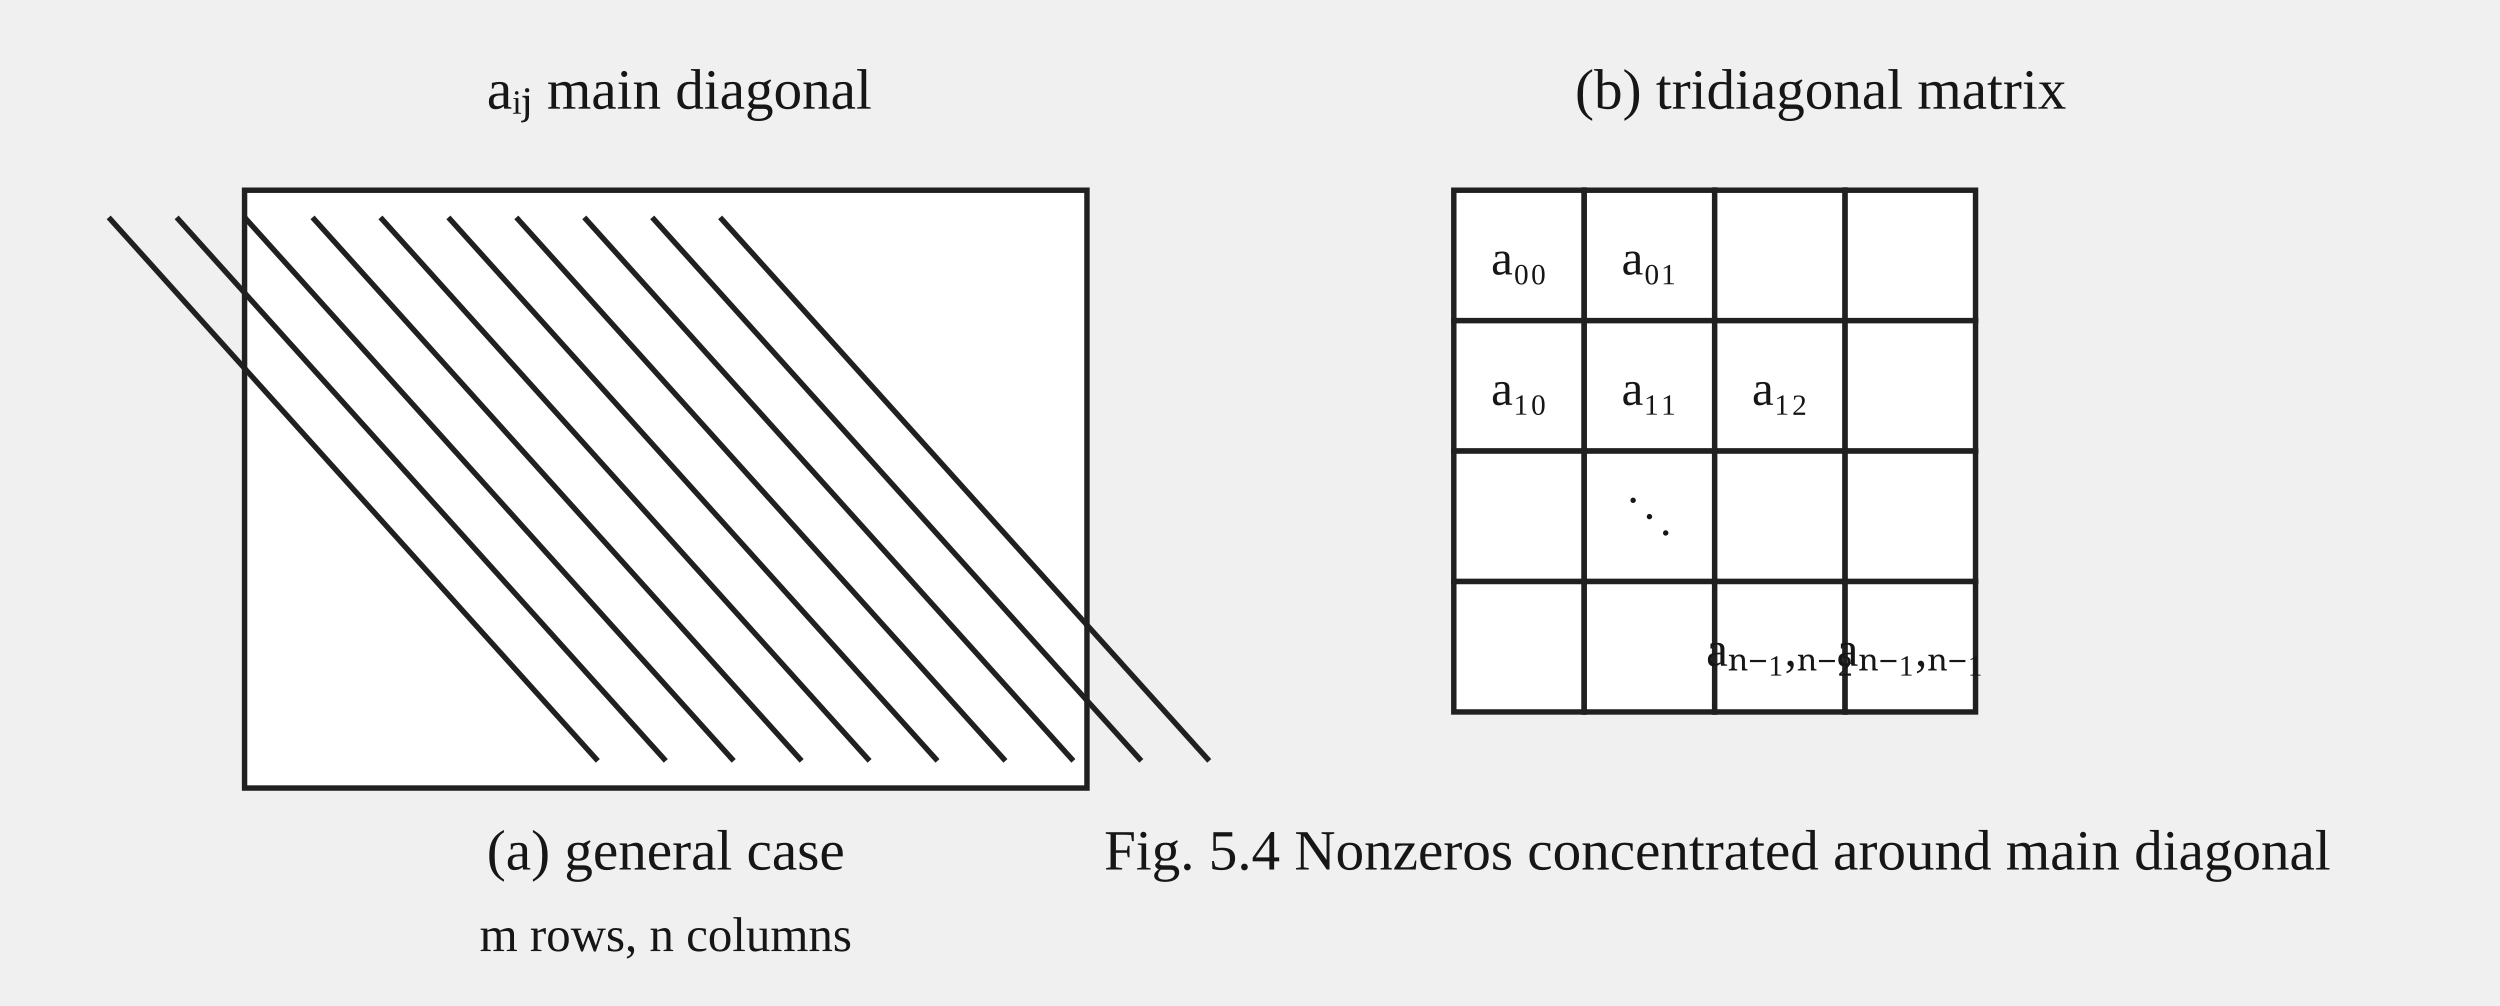
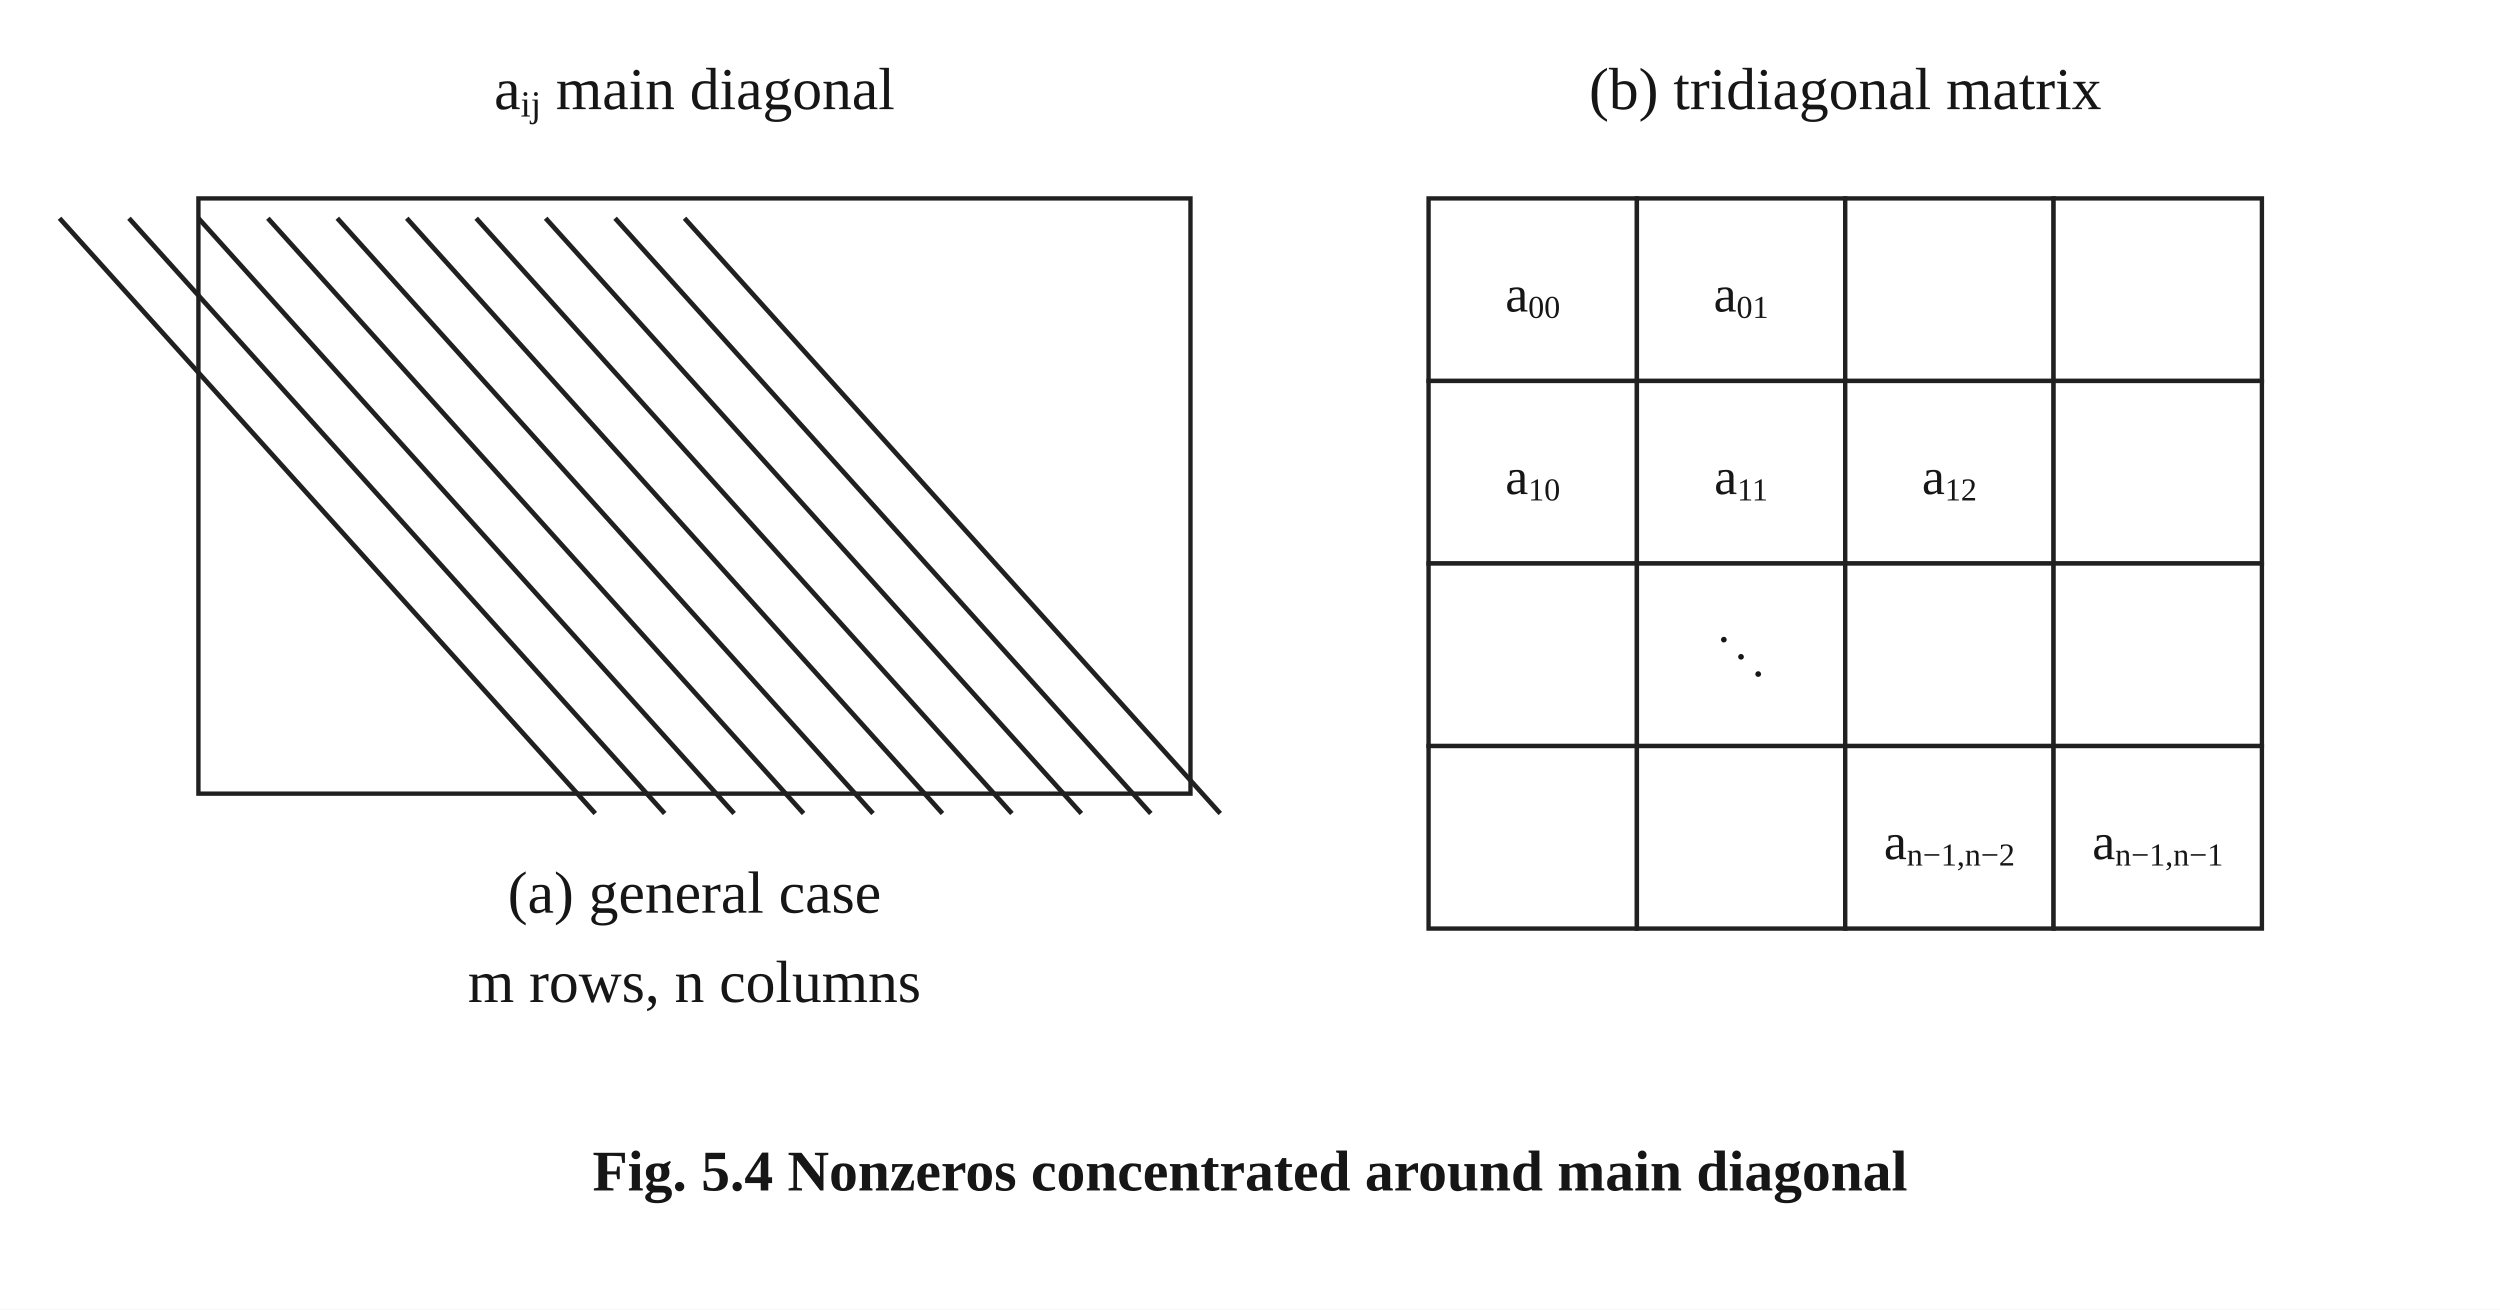
- <svg xmlns="http://www.w3.org/2000/svg" width="920" height="370" viewBox="0 0 920 370">
-   <defs>
-     <marker id="arrow" markerWidth="8" markerHeight="8" refX="7" refY="3" orient="auto">
-       <path d="M0,0 L0,6 L8,3 z" fill="#202020" />
-     </marker>
-   </defs>
-   <style>text{font-family:"Times New Roman","Noto Serif CJK SC",serif;fill:#161616} .s{font-size:18px} .m{font-size:21px} .b{font-size:24px;font-weight:bold} .line{stroke:#202020;stroke-width:2;fill:none} .arrow{stroke:#202020;stroke-width:2;fill:none;marker-end:url(#arrow)} .box{stroke:#202020;stroke-width:2;fill:#fff}</style>
-   <text x="250" y="40" class="m" text-anchor="middle">aᵢⱼ main diagonal</text>
-   <text x="670" y="40" class="m" text-anchor="middle">(b) tridiagonal matrix</text>
-   <rect class="box" x="90" y="70" width="310" height="220" />
-   <line class="line" x1="40" y1="80" x2="220" y2="280" />
-   <line class="line" x1="65" y1="80" x2="245" y2="280" />
-   <line class="line" x1="90" y1="80" x2="270" y2="280" />
-   <line class="line" x1="115" y1="80" x2="295" y2="280" />
-   <line class="line" x1="140" y1="80" x2="320" y2="280" />
-   <line class="line" x1="165" y1="80" x2="345" y2="280" />
-   <line class="line" x1="190" y1="80" x2="370" y2="280" />
-   <line class="line" x1="215" y1="80" x2="395" y2="280" />
-   <line class="line" x1="240" y1="80" x2="420" y2="280" />
-   <line class="line" x1="265" y1="80" x2="445" y2="280" />
-   <text x="245" y="320" class="m" text-anchor="middle">(a) general case</text>
-   <text x="245" y="350" class="s" text-anchor="middle">m rows, n columns</text>
-   <rect class="box" x="535" y="70" width="48" height="48" />
-   <rect class="box" x="583" y="70" width="48" height="48" />
-   <rect class="box" x="631" y="70" width="48" height="48" />
-   <rect class="box" x="679" y="70" width="48" height="48" />
-   <rect class="box" x="535" y="118" width="48" height="48" />
-   <rect class="box" x="583" y="118" width="48" height="48" />
-   <rect class="box" x="631" y="118" width="48" height="48" />
-   <rect class="box" x="679" y="118" width="48" height="48" />
-   <rect class="box" x="535" y="166" width="48" height="48" />
-   <rect class="box" x="583" y="166" width="48" height="48" />
-   <rect class="box" x="631" y="166" width="48" height="48" />
-   <rect class="box" x="679" y="166" width="48" height="48" />
-   <rect class="box" x="535" y="214" width="48" height="48" />
-   <rect class="box" x="583" y="214" width="48" height="48" />
-   <rect class="box" x="631" y="214" width="48" height="48" />
-   <rect class="box" x="679" y="214" width="48" height="48" />
-   <text x="559.0" y="101" class="s" text-anchor="middle">a₀₀</text>
-   <text x="607.0" y="101" class="s" text-anchor="middle">a₀₁</text>
-   <text x="559.0" y="149" class="s" text-anchor="middle">a₁₀</text>
-   <text x="607.0" y="149" class="s" text-anchor="middle">a₁₁</text>
-   <text x="655.0" y="149" class="s" text-anchor="middle">a₁₂</text>
-   <text x="607.0" y="197" class="s" text-anchor="middle">⋱</text>
-   <text x="655.0" y="245" class="s" text-anchor="middle">aₙ₋₁,ₙ₋₂</text>
-   <text x="703.0" y="245" class="s" text-anchor="middle">aₙ₋₁,ₙ₋₁</text>
-   <text x="632" y="320" class="m" text-anchor="middle">Fig. 5.4  Nonzeros concentrated around main diagonal</text>
+ <svg xmlns="http://www.w3.org/2000/svg" width="1260" height="660" viewBox="0 0 1260 660" role="img" aria-labelledby="title desc">
+   <style>
+   .canvas { fill: #fff; }
+   text { fill: #161616; font-family: "Times New Roman", "STIX Two Text", serif; }
+   .box { fill: #fff; stroke: #202020; stroke-width: 2.2; }
+   .line { stroke: #202020; stroke-width: 2.4; fill: none; }
+   .label { font-size: 30px; }
+   .cell { font-size: 26px; }
+   .caption { font-size: 29px; font-weight: bold; }
+   .sub { font-size: 0.62em; baseline-shift: sub; }
+ </style>
+   <rect class="canvas" width="1260" height="660" />
+   <text x="350" y="55" class="label" text-anchor="middle">a<tspan class="sub">ij</tspan> main diagonal</text>
+   <text x="930" y="55" class="label" text-anchor="middle">(b) tridiagonal matrix</text>
+   <rect class="box" x="100" y="100" width="500" height="300" />
+   <line class="line" x1="30" y1="110" x2="300" y2="410" />
+   <line class="line" x1="65" y1="110" x2="335" y2="410" />
+   <line class="line" x1="100" y1="110" x2="370" y2="410" />
+   <line class="line" x1="135" y1="110" x2="405" y2="410" />
+   <line class="line" x1="170" y1="110" x2="440" y2="410" />
+   <line class="line" x1="205" y1="110" x2="475" y2="410" />
+   <line class="line" x1="240" y1="110" x2="510" y2="410" />
+   <line class="line" x1="275" y1="110" x2="545" y2="410" />
+   <line class="line" x1="310" y1="110" x2="580" y2="410" />
+   <line class="line" x1="345" y1="110" x2="615" y2="410" />
+   <text x="350" y="460" class="label" text-anchor="middle">(a) general case</text>
+   <text x="350" y="505" class="label" text-anchor="middle">m rows, n columns</text>
+   <g aria-label="三对角矩阵示意">
+     <rect class="box" x="720" y="100" width="105" height="92" />
+     <rect class="box" x="825" y="100" width="105" height="92" />
+     <rect class="box" x="930" y="100" width="105" height="92" />
+     <rect class="box" x="1035" y="100" width="105" height="92" />
+     <rect class="box" x="720" y="192" width="105" height="92" />
+     <rect class="box" x="825" y="192" width="105" height="92" />
+     <rect class="box" x="930" y="192" width="105" height="92" />
+     <rect class="box" x="1035" y="192" width="105" height="92" />
+     <rect class="box" x="720" y="284" width="105" height="92" />
+     <rect class="box" x="825" y="284" width="105" height="92" />
+     <rect class="box" x="930" y="284" width="105" height="92" />
+     <rect class="box" x="1035" y="284" width="105" height="92" />
+     <rect class="box" x="720" y="376" width="105" height="92" />
+     <rect class="box" x="825" y="376" width="105" height="92" />
+     <rect class="box" x="930" y="376" width="105" height="92" />
+     <rect class="box" x="1035" y="376" width="105" height="92" />
+     <text x="772.5" y="157" class="cell" text-anchor="middle">a<tspan class="sub">00</tspan>
+     </text>
+     <text x="877.5" y="157" class="cell" text-anchor="middle">a<tspan class="sub">01</tspan>
+     </text>
+     <text x="772.5" y="249" class="cell" text-anchor="middle">a<tspan class="sub">10</tspan>
+     </text>
+     <text x="877.5" y="249" class="cell" text-anchor="middle">a<tspan class="sub">11</tspan>
+     </text>
+     <text x="982.5" y="249" class="cell" text-anchor="middle">a<tspan class="sub">12</tspan>
+     </text>
+     <text x="877.5" y="341" class="cell" text-anchor="middle">⋱</text>
+     <text x="982.5" y="433" class="cell" text-anchor="middle">a<tspan class="sub">n−1,n−2</tspan>
+     </text>
+     <text x="1087.5" y="433" class="cell" text-anchor="middle">a<tspan class="sub">n−1,n−1</tspan>
+     </text>
+   </g>
+   <text x="630" y="600" class="caption" text-anchor="middle">Fig. 5.4  Nonzeros concentrated around main diagonal</text>
</svg>
